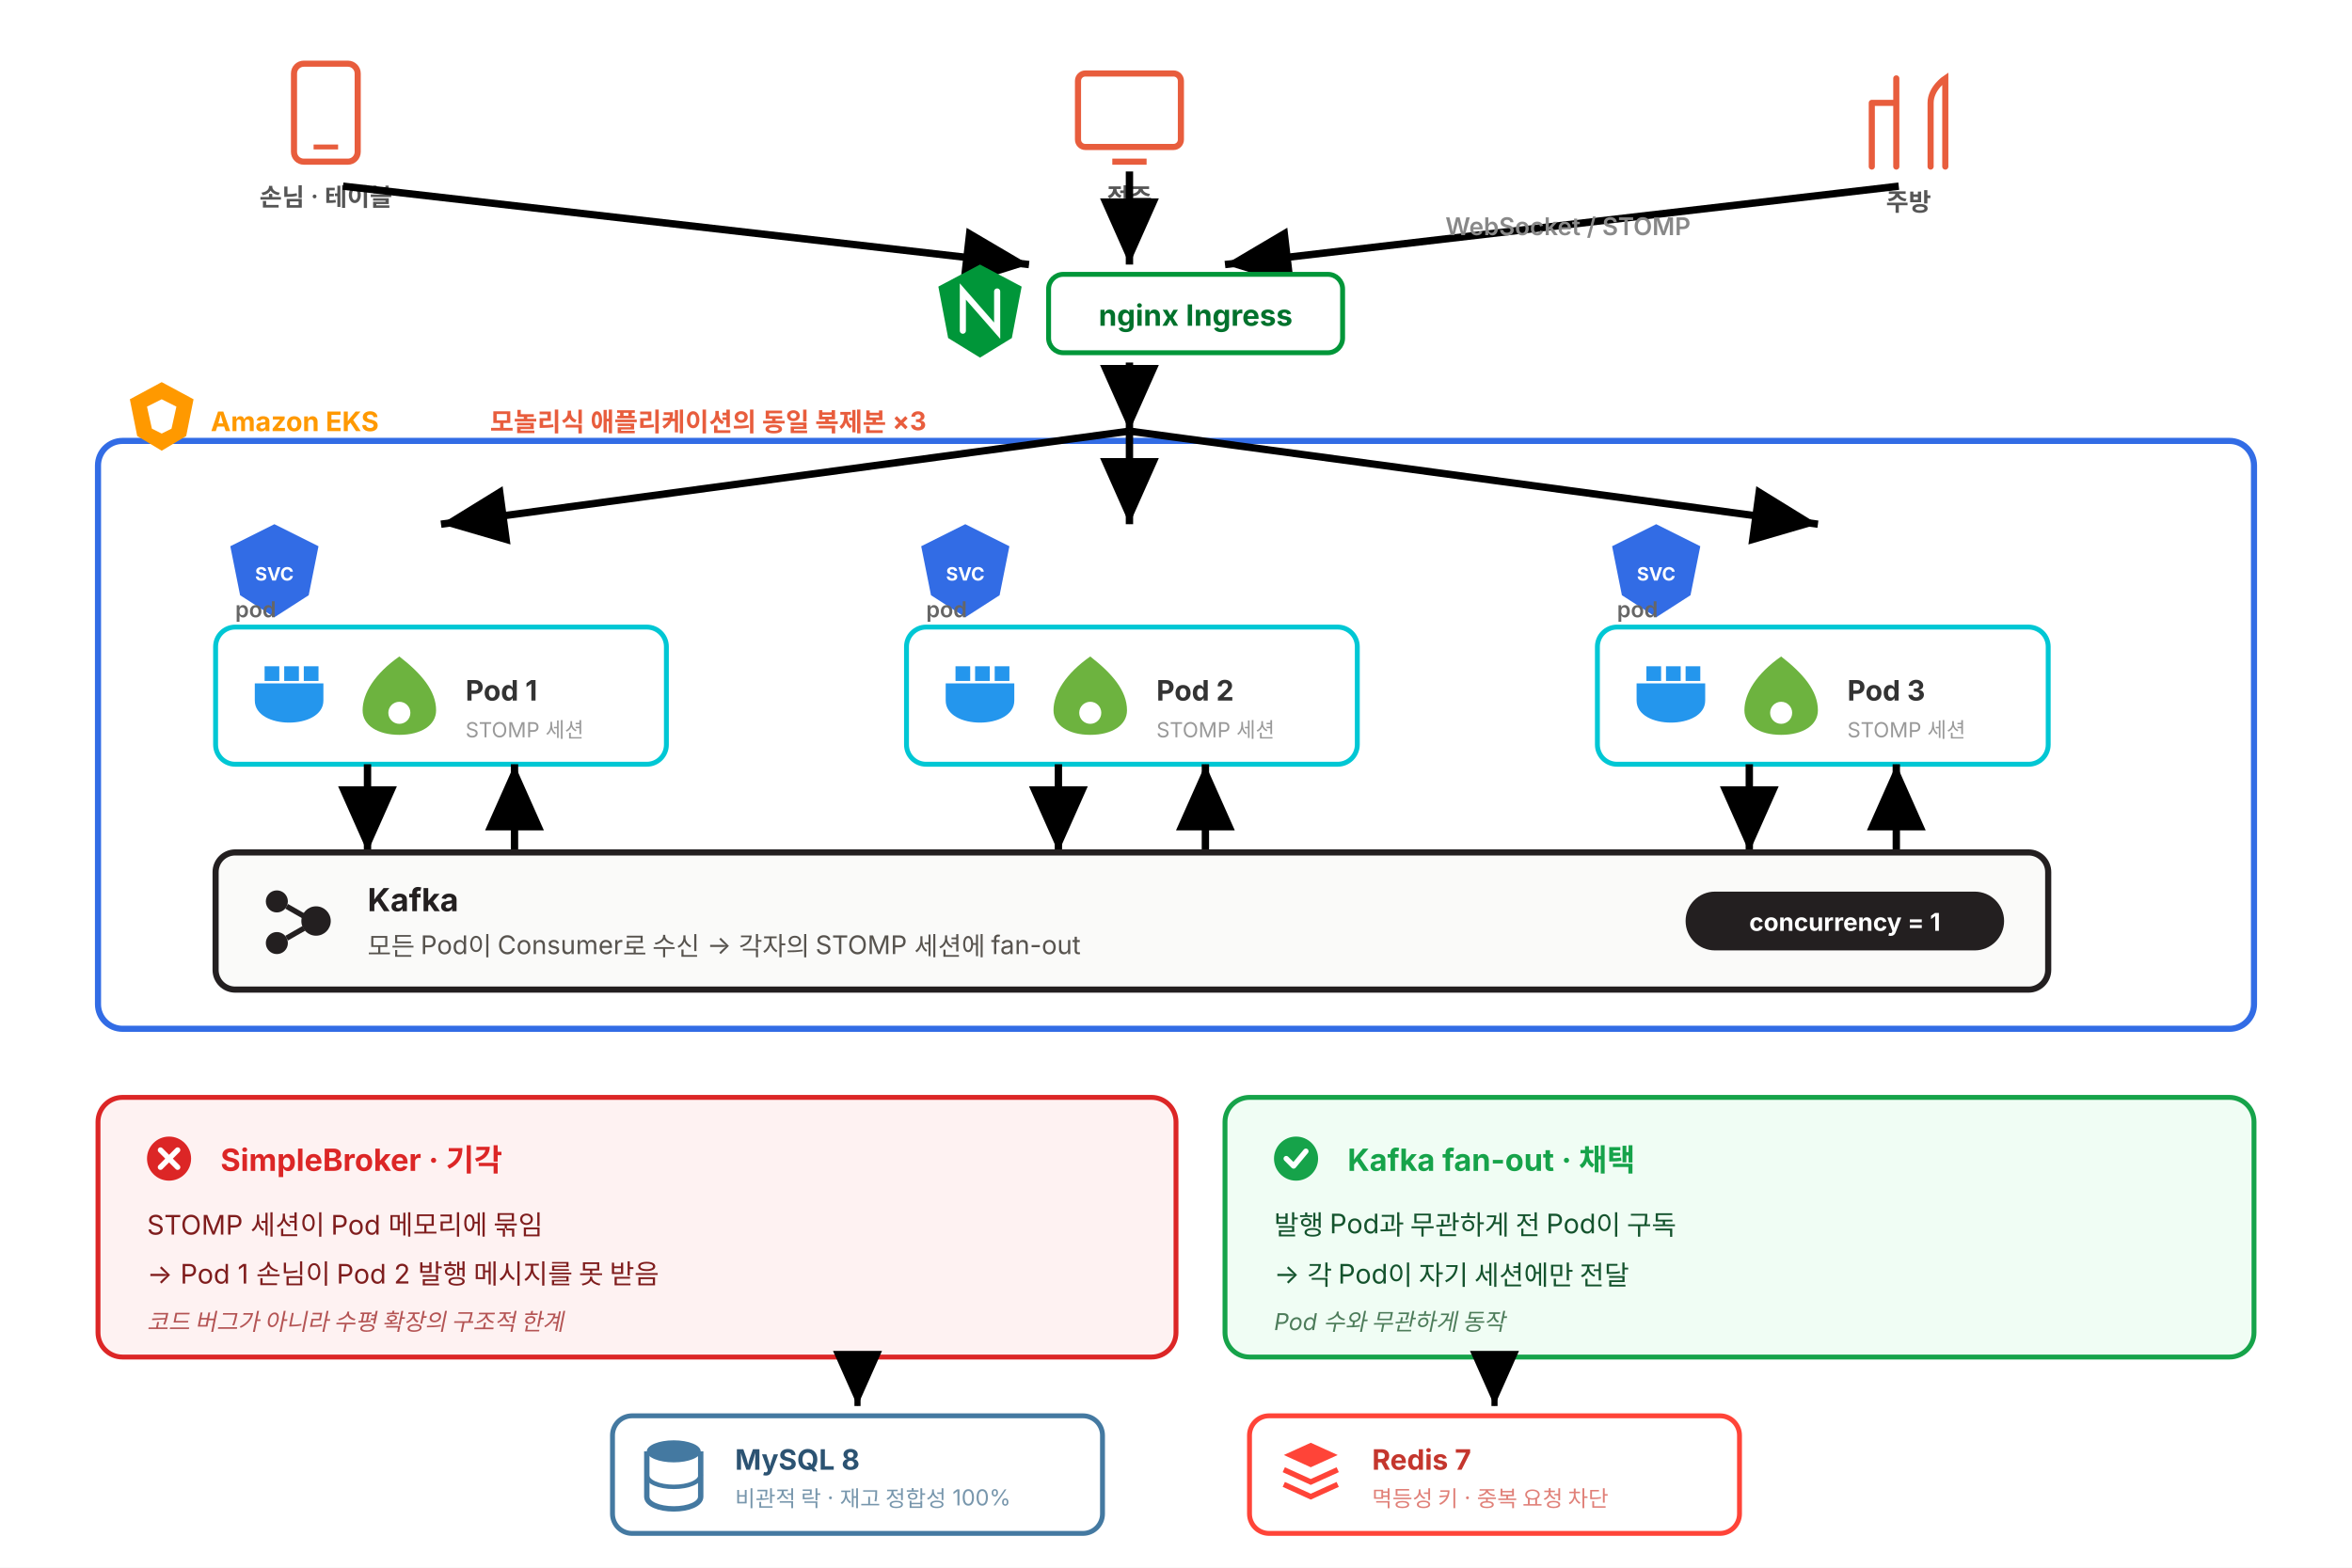
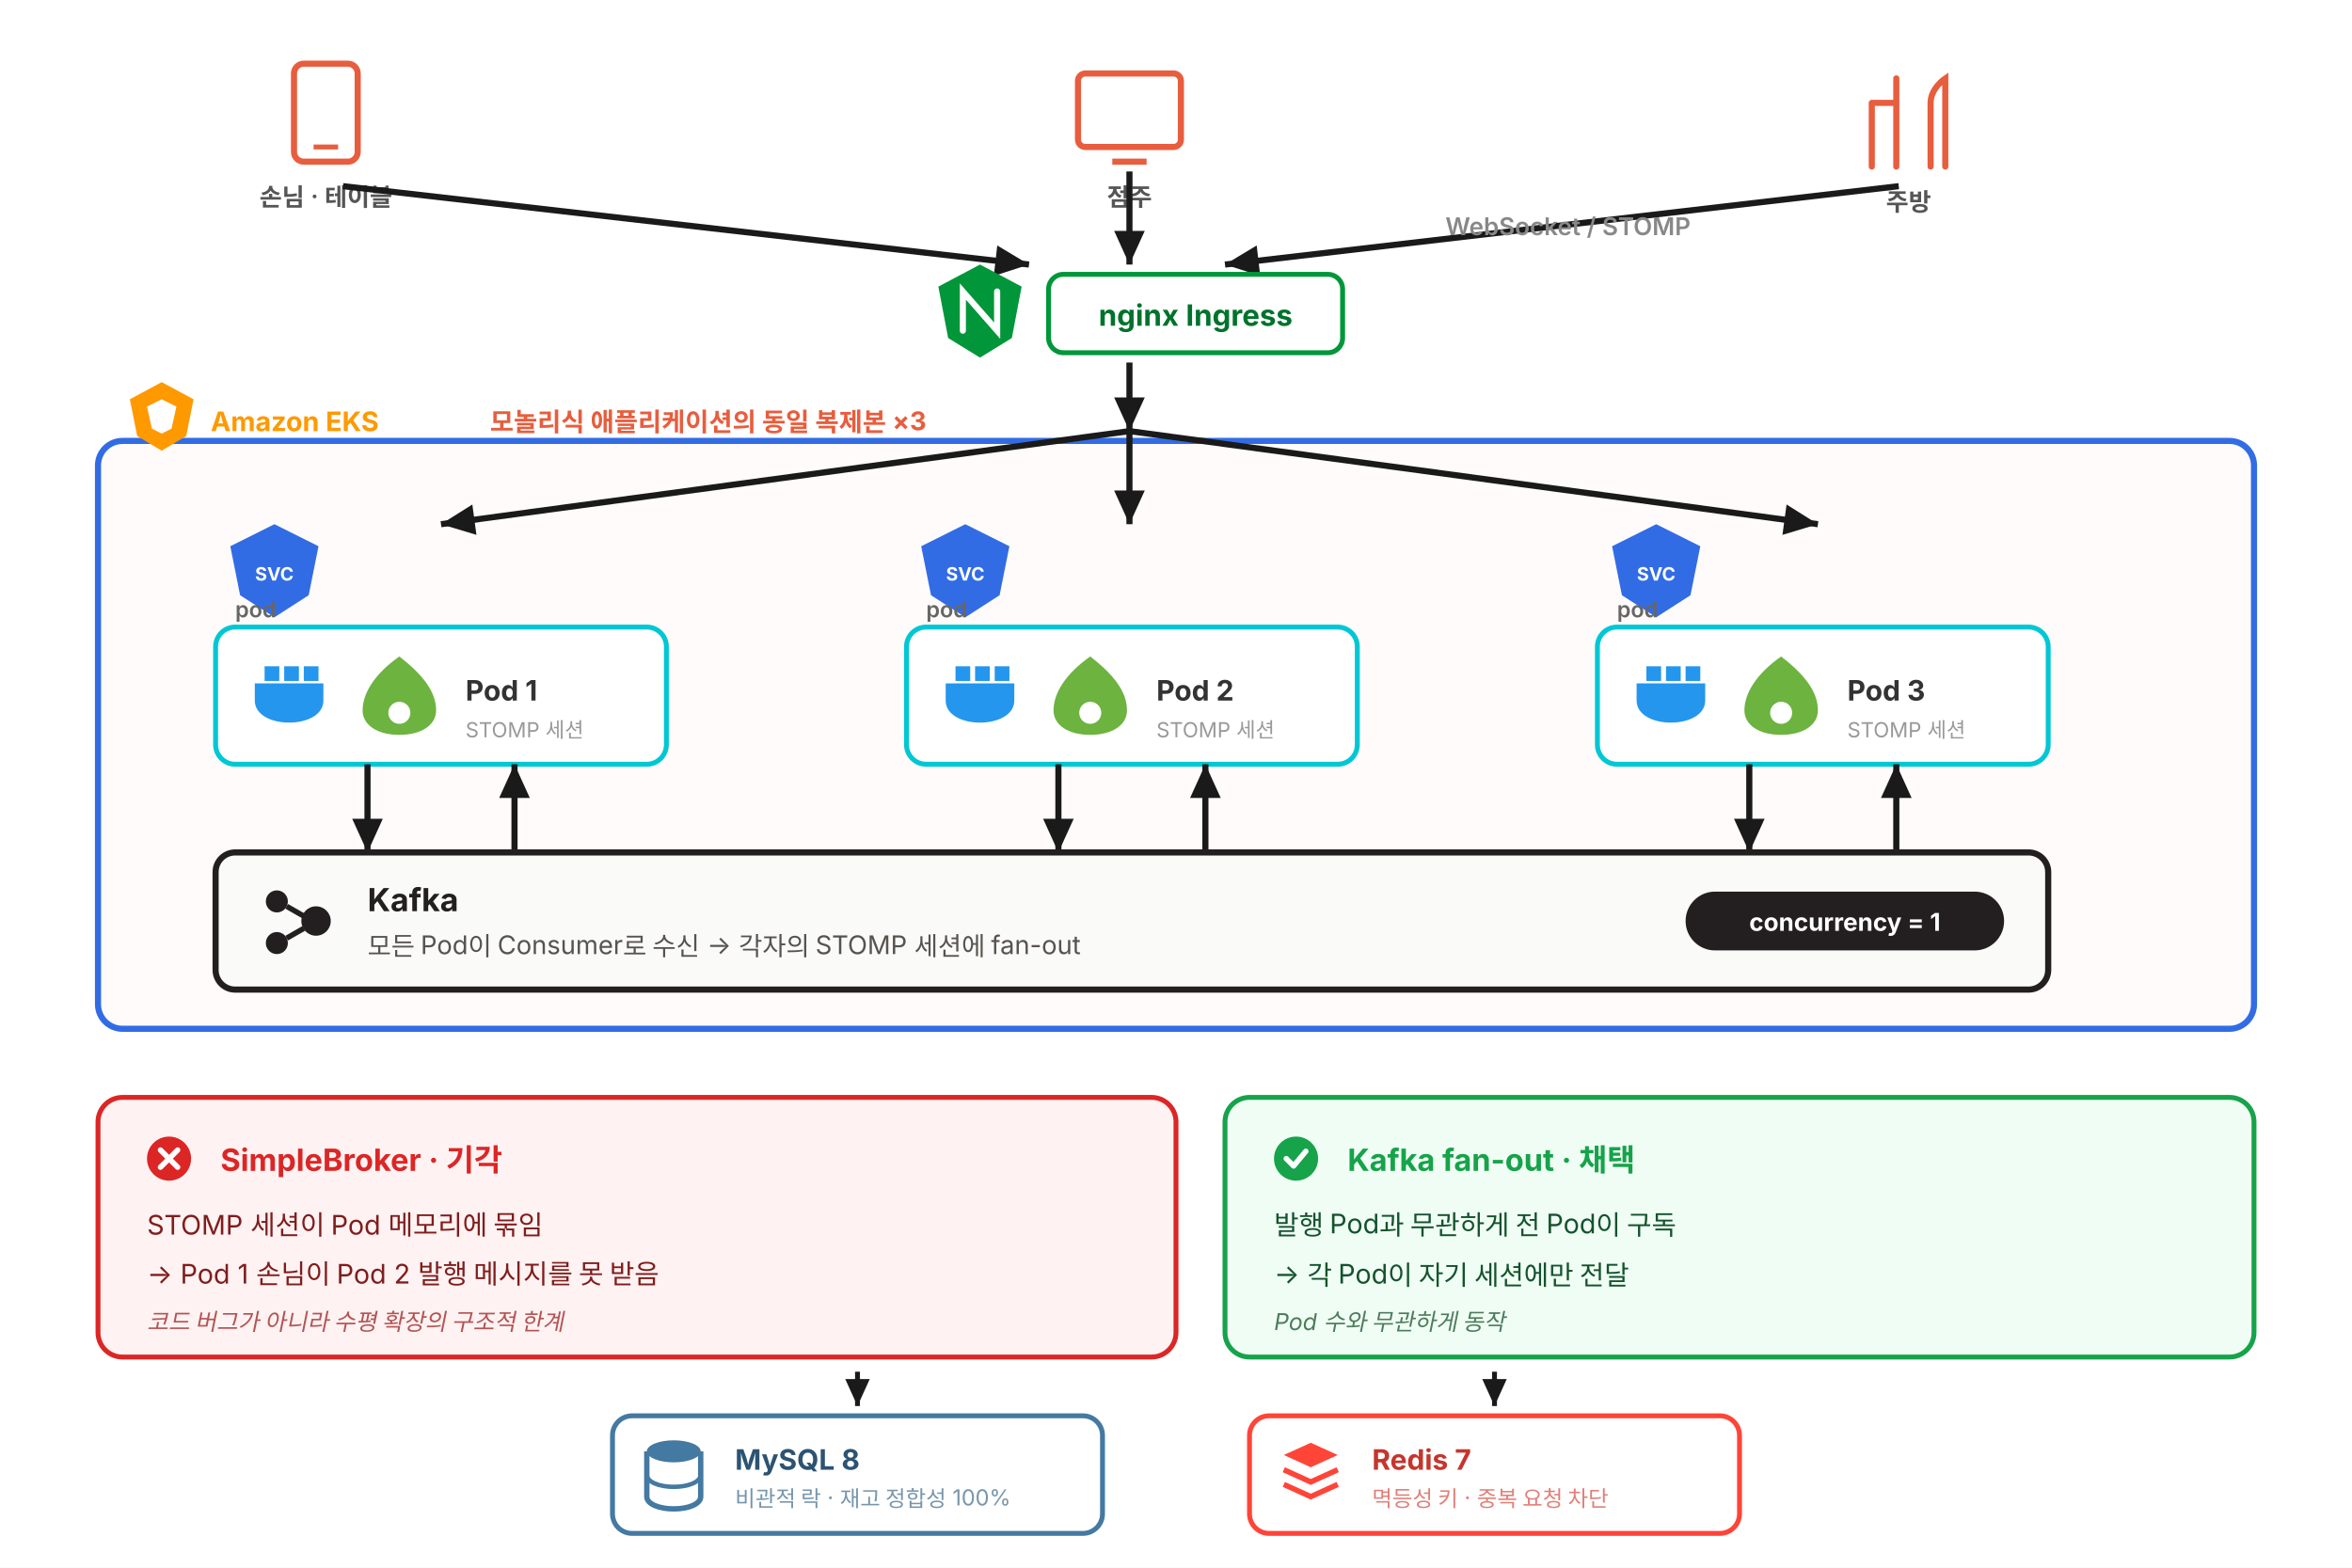
<svg xmlns="http://www.w3.org/2000/svg" viewBox="0 0 960 640" font-family="Pretendard, -apple-system, sans-serif">
  <rect width="960" height="640" fill="#fff" />
  <g transform="translate(120,26)">
    <rect x="0" y="0" width="26" height="40" rx="4" fill="none" stroke="#E85D3D" stroke-width="2.5" />
    <line x1="8" y1="34" x2="18" y2="34" stroke="#E85D3D" stroke-width="2" />
    <text x="13" y="58" font-size="10" fill="#555" text-anchor="middle" font-weight="600">손님 · 테이블</text>
  </g>
  <g transform="translate(440,30)">
    <rect x="0" y="0" width="42" height="30" rx="3" fill="none" stroke="#E85D3D" stroke-width="2.5" />
    <line x1="14" y1="36" x2="28" y2="36" stroke="#E85D3D" stroke-width="2.5" />
    <text x="21" y="54" font-size="10" fill="#555" text-anchor="middle" font-weight="600">점주</text>
  </g>
  <g transform="translate(760,28)">
    <path d="M4 40 L4 14 M14 40 L14 4 M14 14 L4 14 M28 40 C28 40 28 18 28 14 C28 8 34 4 34 4 L34 40" fill="none" stroke="#E85D3D" stroke-width="2.5" stroke-linecap="round" />
    <text x="19" y="58" font-size="10" fill="#555" text-anchor="middle" font-weight="600">주방</text>
  </g>
-   <path d="M140 76 L420 108" stroke="#000" stroke-width="3" marker-end="url(#ar2)" />
-   <path d="M461 70 L461 108" stroke="#000" stroke-width="3" marker-end="url(#ar2)" />
-   <path d="M775 76 L500 108" stroke="#000" stroke-width="3" marker-end="url(#ar2)" />
+   <path d="M140 76 L420 108" stroke="#1a1a1a" stroke-width="2.5" marker-end="url(#ar2)" />
+   <path d="M461 70 L461 108" stroke="#1a1a1a" stroke-width="2.5" marker-end="url(#ar2)" />
+   <path d="M775 76 L500 108" stroke="#1a1a1a" stroke-width="2.5" marker-end="url(#ar2)" />
  <text x="640" y="96" font-size="10" fill="#888" text-anchor="middle" font-weight="600">WebSocket / STOMP</text>
  <g transform="translate(380,108)">
    <path d="M20 0 L37 9 L33 30 L20 38 L7 30 L3 9 Z" fill="#009639" />
    <path d="M13 27 L13 11 L27 27 L27 11" fill="none" stroke="#fff" stroke-width="2.5" stroke-linecap="round" />
    <rect x="48" y="4" width="120" height="32" rx="6" fill="#fff" stroke="#009639" stroke-width="2" />
    <text x="108" y="25" font-size="12" fill="#00722C" text-anchor="middle" font-weight="700">nginx Ingress</text>
  </g>
-   <path d="M461 148 L461 176" stroke="#000" stroke-width="3" marker-end="url(#ar2)" />
-   <rect x="40" y="180" width="880" height="240" rx="10" fill="none" stroke="#326CE5" stroke-width="2.5" />
+   <path d="M461 148 L461 176" stroke="#1a1a1a" stroke-width="2.5" marker-end="url(#ar2)" />
+   <rect x="40" y="180" width="880" height="240" rx="10" fill="#FEFBFA" stroke="#326CE5" stroke-width="2.5" />
  <g transform="translate(52,156)">
    <path d="M14 0 L27 7 L24 22 L14 28 L4 22 L1 7 Z" fill="#FF9900" />
    <path d="M14 7 L20 10 L18 19 L14 21 L10 19 L8 10 Z" fill="#fff" />
  </g>
  <text x="86" y="176" font-size="11" fill="#FF9900" font-weight="700">Amazon EKS</text>
  <text x="200" y="176" font-size="10.5" fill="#E85D3D" font-weight="700">모놀리식 애플리케이션의 동일 복제본 ×3</text>
-   <path d="M461 176 L180 214" stroke="#000" stroke-width="3" marker-end="url(#ar2)" />
-   <path d="M461 176 L461 214" stroke="#000" stroke-width="3" marker-end="url(#ar2)" />
-   <path d="M461 176 L742 214" stroke="#000" stroke-width="3" marker-end="url(#ar2)" />
+   <path d="M461 176 L180 214" stroke="#1a1a1a" stroke-width="2.5" marker-end="url(#ar2)" />
+   <path d="M461 176 L461 214" stroke="#1a1a1a" stroke-width="2.5" marker-end="url(#ar2)" />
+   <path d="M461 176 L742 214" stroke="#1a1a1a" stroke-width="2.5" marker-end="url(#ar2)" />
  <g transform="translate(88,214)">
    <path d="M24 0 L42 9 L38 29 L24 38 L10 29 L6 9 Z" fill="#326CE5" />
    <text x="24" y="23" font-size="7.5" fill="#fff" text-anchor="middle" font-weight="700">SVC</text>
    <rect x="0" y="42" width="184" height="56" rx="8" fill="#fff" stroke="#00C7D4" stroke-width="2" />
    <text x="8" y="38" font-size="9" fill="#666" font-weight="600">pod</text>
    <g transform="translate(14,56)">
      <path d="M2 16 L2 9 L30 9 L30 16 C30 22 23 25 16 25 C9 25 2 22 2 16 Z" fill="#2496ED" />
      <rect x="6" y="2" width="6" height="6" fill="#2496ED" />
      <rect x="14" y="2" width="6" height="6" fill="#2496ED" />
      <rect x="22" y="2" width="6" height="6" fill="#2496ED" />
    </g>
    <g transform="translate(60,54)">
      <path d="M15 0 C5 7 0 15 0 22 C0 28 6 32 15 32 C24 32 30 28 30 22 C30 14 24 7 15 0 Z" fill="#6DB33F" />
      <circle cx="15" cy="23" r="4.5" fill="#fff" />
    </g>
    <text x="102" y="72" font-size="11.5" fill="#333" font-weight="700">Pod 1</text>
    <text x="102" y="87" font-size="8.5" fill="#999">STOMP 세션</text>
  </g>
  <g transform="translate(370,214)">
    <path d="M24 0 L42 9 L38 29 L24 38 L10 29 L6 9 Z" fill="#326CE5" />
    <text x="24" y="23" font-size="7.5" fill="#fff" text-anchor="middle" font-weight="700">SVC</text>
    <rect x="0" y="42" width="184" height="56" rx="8" fill="#fff" stroke="#00C7D4" stroke-width="2" />
    <text x="8" y="38" font-size="9" fill="#666" font-weight="600">pod</text>
    <g transform="translate(14,56)">
      <path d="M2 16 L2 9 L30 9 L30 16 C30 22 23 25 16 25 C9 25 2 22 2 16 Z" fill="#2496ED" />
      <rect x="6" y="2" width="6" height="6" fill="#2496ED" />
      <rect x="14" y="2" width="6" height="6" fill="#2496ED" />
      <rect x="22" y="2" width="6" height="6" fill="#2496ED" />
    </g>
    <g transform="translate(60,54)">
      <path d="M15 0 C5 7 0 15 0 22 C0 28 6 32 15 32 C24 32 30 28 30 22 C30 14 24 7 15 0 Z" fill="#6DB33F" />
      <circle cx="15" cy="23" r="4.5" fill="#fff" />
    </g>
    <text x="102" y="72" font-size="11.5" fill="#333" font-weight="700">Pod 2</text>
    <text x="102" y="87" font-size="8.5" fill="#999">STOMP 세션</text>
  </g>
  <g transform="translate(652,214)">
    <path d="M24 0 L42 9 L38 29 L24 38 L10 29 L6 9 Z" fill="#326CE5" />
    <text x="24" y="23" font-size="7.5" fill="#fff" text-anchor="middle" font-weight="700">SVC</text>
    <rect x="0" y="42" width="184" height="56" rx="8" fill="#fff" stroke="#00C7D4" stroke-width="2" />
    <text x="8" y="38" font-size="9" fill="#666" font-weight="600">pod</text>
    <g transform="translate(14,56)">
      <path d="M2 16 L2 9 L30 9 L30 16 C30 22 23 25 16 25 C9 25 2 22 2 16 Z" fill="#2496ED" />
      <rect x="6" y="2" width="6" height="6" fill="#2496ED" />
      <rect x="14" y="2" width="6" height="6" fill="#2496ED" />
      <rect x="22" y="2" width="6" height="6" fill="#2496ED" />
    </g>
    <g transform="translate(60,54)">
      <path d="M15 0 C5 7 0 15 0 22 C0 28 6 32 15 32 C24 32 30 28 30 22 C30 14 24 7 15 0 Z" fill="#6DB33F" />
      <circle cx="15" cy="23" r="4.5" fill="#fff" />
    </g>
    <text x="102" y="72" font-size="11.5" fill="#333" font-weight="700">Pod 3</text>
    <text x="102" y="87" font-size="8.5" fill="#999">STOMP 세션</text>
  </g>
-   <path d="M150 312 L150 348" stroke="#000" stroke-width="3" marker-end="url(#ar2)" />
-   <path d="M210 348 L210 312" stroke="#000" stroke-width="3" marker-end="url(#ar2)" />
-   <path d="M432 312 L432 348" stroke="#000" stroke-width="3" marker-end="url(#ar2)" />
-   <path d="M492 348 L492 312" stroke="#000" stroke-width="3" marker-end="url(#ar2)" />
-   <path d="M714 312 L714 348" stroke="#000" stroke-width="3" marker-end="url(#ar2)" />
-   <path d="M774 348 L774 312" stroke="#000" stroke-width="3" marker-end="url(#ar2)" />
+   <path d="M150 312 L150 348" stroke="#1a1a1a" stroke-width="2.5" marker-end="url(#ar2)" />
+   <path d="M210 348 L210 312" stroke="#1a1a1a" stroke-width="2.5" marker-end="url(#ar2)" />
+   <path d="M432 312 L432 348" stroke="#1a1a1a" stroke-width="2.5" marker-end="url(#ar2)" />
+   <path d="M492 348 L492 312" stroke="#1a1a1a" stroke-width="2.5" marker-end="url(#ar2)" />
+   <path d="M714 312 L714 348" stroke="#1a1a1a" stroke-width="2.5" marker-end="url(#ar2)" />
+   <path d="M774 348 L774 312" stroke="#1a1a1a" stroke-width="2.5" marker-end="url(#ar2)" />
  <g transform="translate(88,348)">
    <rect x="0" y="0" width="748" height="56" rx="8" fill="#FAFAF9" stroke="#231F20" stroke-width="2.5" />
    <g transform="translate(20,15)">
      <circle cx="5" cy="5" r="4.5" fill="#231F20" />
      <circle cx="5" cy="22" r="4.5" fill="#231F20" />
      <circle cx="21" cy="13" r="6" fill="#231F20" />
      <path d="M9 7 L16 11 M9 20 L16 16" stroke="#231F20" stroke-width="2.2" />
    </g>
    <text x="62" y="24" font-size="13" fill="#231F20" font-weight="700">Kafka</text>
    <text x="62" y="42" font-size="10.5" fill="#57534E">모든 Pod이 Consumer로 수신 → 각자의 STOMP 세션에 fan-out</text>
    <rect x="600" y="16" width="130" height="24" rx="12" fill="#231F20" />
    <text x="665" y="32" font-size="10" fill="#fff" text-anchor="middle" font-weight="700">concurrency = 1</text>
  </g>
  <g transform="translate(40,448)">
    <rect x="0" y="0" width="440" height="106" rx="10" fill="#FEF2F2" stroke="#DC2626" stroke-width="2" />
    <g transform="translate(20,16)">
      <circle cx="9" cy="9" r="9" fill="#DC2626" />
      <path d="M5.5 5.5 L12.5 12.5 M12.5 5.5 L5.5 12.5" stroke="#fff" stroke-width="2.2" stroke-linecap="round" />
    </g>
    <text x="50" y="30" font-size="12.5" fill="#DC2626" font-weight="700">SimpleBroker · 기각</text>
    <text x="20" y="56" font-size="11" fill="#7F1D1D">STOMP 세션이 Pod 메모리에 묶임</text>
    <text x="20" y="76" font-size="11" fill="#7F1D1D">→ Pod 1 손님이 Pod 2 발행 메시지를 못 받음</text>
    <text x="20" y="95" font-size="9.5" fill="#B45454" font-style="italic">코드 버그가 아니라 수평 확장의 구조적 한계</text>
  </g>
  <g transform="translate(500,448)">
    <rect x="0" y="0" width="420" height="106" rx="10" fill="#F0FDF4" stroke="#16A34A" stroke-width="2" />
    <g transform="translate(20,16)">
      <circle cx="9" cy="9" r="9" fill="#16A34A" />
      <path d="M5 9 L8 12 L13 6" fill="none" stroke="#fff" stroke-width="2.2" stroke-linecap="round" stroke-linejoin="round" />
    </g>
    <text x="50" y="30" font-size="12.5" fill="#16A34A" font-weight="700">Kafka fan-out · 채택</text>
    <text x="20" y="56" font-size="11" fill="#14532D">발행 Pod과 무관하게 전 Pod이 구독</text>
    <text x="20" y="76" font-size="11" fill="#14532D">→ 각 Pod이 자기 세션에만 전달</text>
    <text x="20" y="95" font-size="9.5" fill="#4D7C5A" font-style="italic">Pod 수와 무관하게 동작</text>
  </g>
  <g transform="translate(250,578)">
    <rect x="0" y="0" width="200" height="48" rx="8" fill="#fff" stroke="#4479A1" stroke-width="2" />
    <g transform="translate(14,10)">
      <ellipse cx="11" cy="4.5" rx="11" ry="4.5" fill="#4479A1" />
      <path d="M0 4.5 L0 23 C0 26 5 28 11 28 C17 28 22 26 22 23 L22 4.5" fill="none" stroke="#4479A1" stroke-width="2.2" />
      <path d="M0 14 C0 17 5 19 11 19 C17 19 22 17 22 14" fill="none" stroke="#4479A1" stroke-width="1.8" />
    </g>
    <text x="50" y="22" font-size="11.5" fill="#2C5372" font-weight="700">MySQL 8</text>
    <text x="50" y="37" font-size="9" fill="#7796AC">비관적 락 · 재고 정합성 100%</text>
  </g>
  <g transform="translate(510,578)">
    <rect x="0" y="0" width="200" height="48" rx="8" fill="#fff" stroke="#FF4438" stroke-width="2" />
    <g transform="translate(14,11)">
      <path d="M11 0 L22 5 L11 10 L0 5 Z" fill="#FF4438" />
      <path d="M0 11 L11 16 L22 11" fill="none" stroke="#FF4438" stroke-width="2.2" />
      <path d="M0 17 L11 22 L22 17" fill="none" stroke="#FF4438" stroke-width="2.2" />
    </g>
    <text x="50" y="22" font-size="11.5" fill="#C4362D" font-weight="700">Redis 7</text>
    <text x="50" y="37" font-size="9" fill="#E08078">멱등성 키 · 중복 요청 차단</text>
  </g>
-   <path d="M350 560 L350 574" stroke="#000" stroke-width="2.5" marker-end="url(#ar2)" />
-   <path d="M610 560 L610 574" stroke="#000" stroke-width="2.5" marker-end="url(#ar2)" />
+   <path d="M350 560 L350 574" stroke="#1a1a1a" stroke-width="2" marker-end="url(#ar2)" />
+   <path d="M610 560 L610 574" stroke="#1a1a1a" stroke-width="2" marker-end="url(#ar2)" />
  <defs>
-     <marker id="ar2" markerWidth="10" markerHeight="10" refX="9" refY="5" orient="auto">
-       <path d="M0 1 L9 5 L0 9 Z" fill="#000" />
+     <marker id="ar2" markerWidth="6" markerHeight="6" refX="5.5" refY="3" orient="auto">
+       <path d="M0 0.5 L5.5 3 L0 5.5 Z" fill="#1a1a1a" />
    </marker>
  </defs>
</svg>
